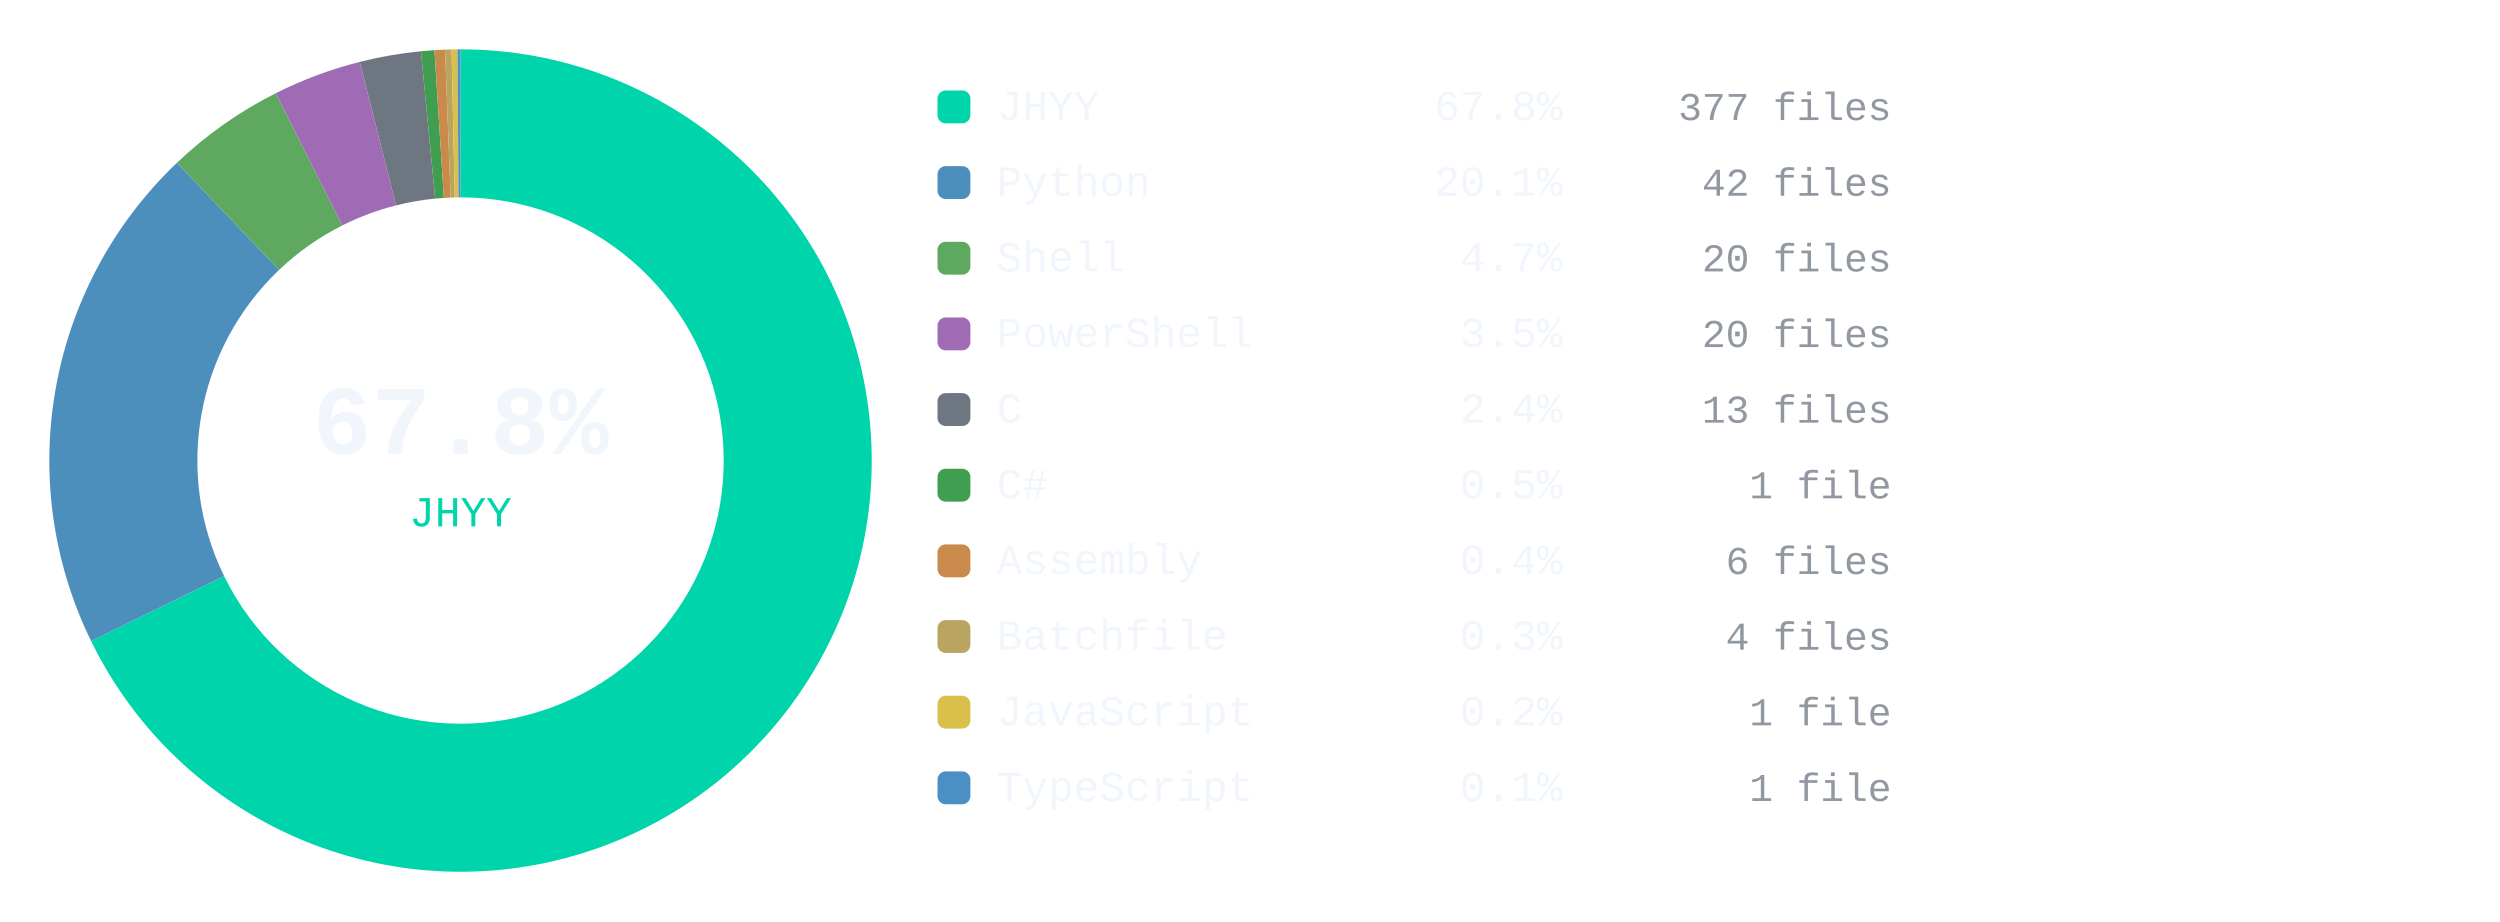
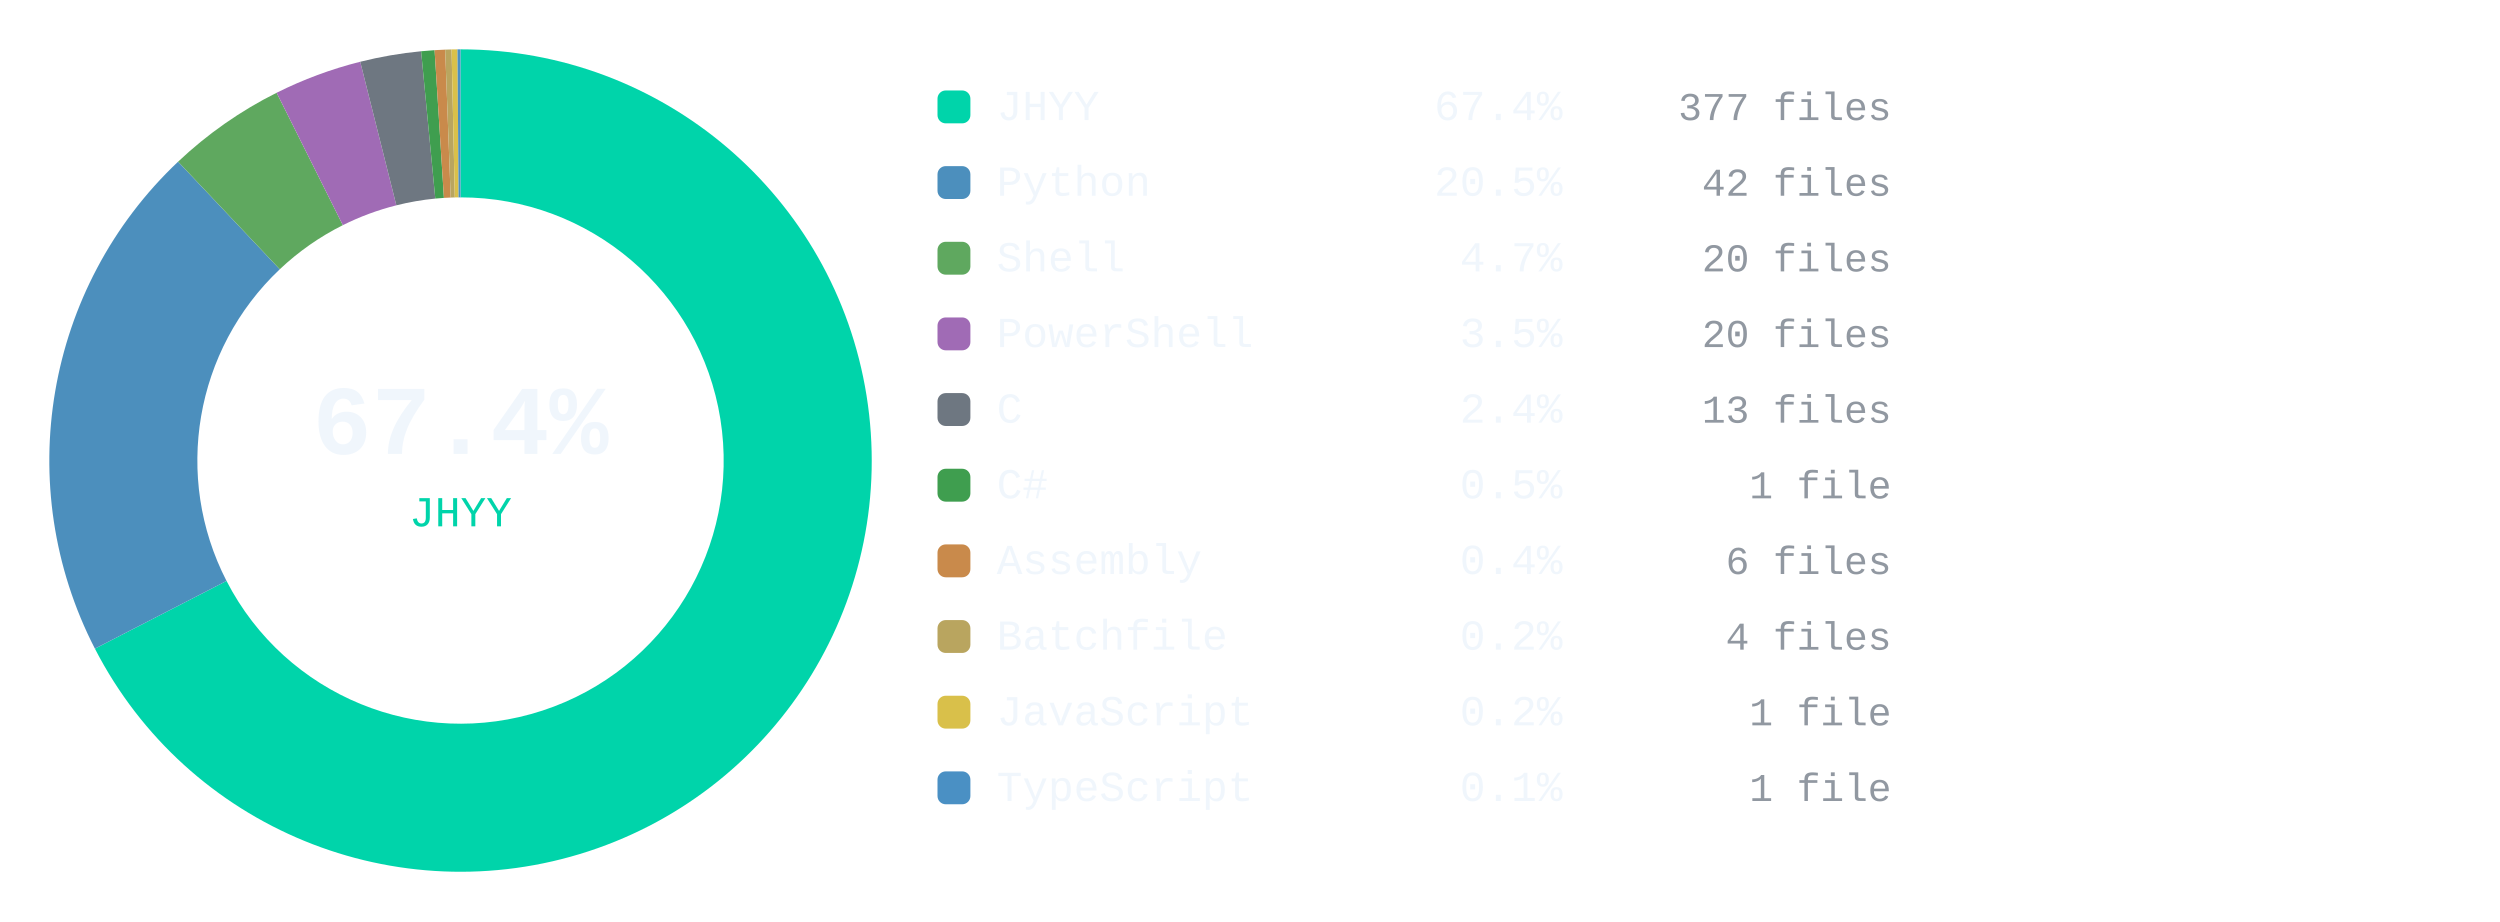
<svg xmlns="http://www.w3.org/2000/svg" width="760" height="280" viewBox="0 0 760 280" role="img" aria-label="Language composition by code lines">
-   <path d="M 140.00 15.00 A 125.0 125.0 0 1 1 27.70 194.90 L 68.13 175.13 A 80.0 80.0 0 1 0 140.00 60.00 Z" fill="#00d4aa" />
-   <path d="M 27.70 194.90 A 125.0 125.0 0 0 1 53.81 49.47 L 84.84 82.06 A 80.0 80.0 0 0 0 68.13 175.13 Z" fill="#4c8fbd" />
-   <path d="M 53.81 49.47 A 125.0 125.0 0 0 1 83.84 28.33 L 104.06 68.53 A 80.0 80.0 0 0 0 84.84 82.06 Z" fill="#5fa85f" />
-   <path d="M 83.84 28.33 A 125.0 125.0 0 0 1 109.37 18.81 L 120.40 62.44 A 80.0 80.0 0 0 0 104.06 68.53 Z" fill="#a06bb5" />
-   <path d="M 109.37 18.81 A 125.0 125.0 0 0 1 127.97 15.58 L 132.30 60.37 A 80.0 80.0 0 0 0 120.40 62.44 Z" fill="#6e7781" />
-   <path d="M 127.97 15.58 A 125.0 125.0 0 0 1 132.07 15.25 L 134.93 60.16 A 80.0 80.0 0 0 0 132.30 60.37 Z" fill="#3f9e4f" />
-   <path d="M 132.07 15.25 A 125.0 125.0 0 0 1 135.30 15.09 L 136.99 60.06 A 80.0 80.0 0 0 0 134.93 60.16 Z" fill="#c98a4b" />
-   <path d="M 135.30 15.09 A 125.0 125.0 0 0 1 137.27 15.03 L 138.25 60.02 A 80.0 80.0 0 0 0 136.99 60.06 Z" fill="#b9a55f" />
-   <path d="M 137.27 15.03 A 125.0 125.0 0 0 1 139.07 15.00 L 139.40 60.00 A 80.0 80.0 0 0 0 138.25 60.02 Z" fill="#d9c04a" />
-   <path d="M 139.07 15.00 A 125.0 125.0 0 0 1 140.00 15.00 L 140.00 60.00 A 80.0 80.0 0 0 0 139.40 60.00 Z" fill="#4a90c4" />
-   <text x="140.0" y="138.0" font-family="SFMono-Regular,Consolas,Liberation Mono,monospace" font-size="30" font-weight="700" fill="#f0f6fc" text-anchor="middle">67.8%</text>
+   <path d="M 140.00 15.00 A 125.0 125.0 0 1 1 28.85 197.19 L 68.86 176.60 A 80.0 80.0 0 1 0 140.00 60.00 Z" fill="#00d4aa" />
+   <path d="M 28.85 197.19 A 125.0 125.0 0 0 1 54.14 49.15 L 85.05 81.86 A 80.0 80.0 0 0 0 68.86 176.60 Z" fill="#4c8fbd" />
+   <path d="M 54.14 49.15 A 125.0 125.0 0 0 1 84.09 28.20 L 104.22 68.45 A 80.0 80.0 0 0 0 85.05 81.86 Z" fill="#5fa85f" />
+   <path d="M 84.09 28.20 A 125.0 125.0 0 0 1 109.51 18.77 L 120.49 62.42 A 80.0 80.0 0 0 0 104.22 68.45 Z" fill="#a06bb5" />
+   <path d="M 109.51 18.77 A 125.0 125.0 0 0 1 128.02 15.58 L 132.33 60.37 A 80.0 80.0 0 0 0 120.49 62.42 Z" fill="#6e7781" />
+   <path d="M 128.02 15.58 A 125.0 125.0 0 0 1 132.11 15.25 L 134.95 60.16 A 80.0 80.0 0 0 0 132.33 60.37 Z" fill="#3f9e4f" />
+   <path d="M 132.11 15.25 A 125.0 125.0 0 0 1 135.33 15.09 L 137.01 60.06 A 80.0 80.0 0 0 0 134.95 60.16 Z" fill="#c98a4b" />
+   <path d="M 135.33 15.09 A 125.0 125.0 0 0 1 137.28 15.03 L 138.26 60.02 A 80.0 80.0 0 0 0 137.01 60.06 Z" fill="#b9a55f" />
+   <path d="M 137.28 15.03 A 125.0 125.0 0 0 1 139.07 15.00 L 139.41 60.00 A 80.0 80.0 0 0 0 138.26 60.02 Z" fill="#d9c04a" />
+   <path d="M 139.07 15.00 A 125.0 125.0 0 0 1 140.00 15.00 L 140.00 60.00 A 80.0 80.0 0 0 0 139.41 60.00 Z" fill="#4a90c4" />
+   <text x="140.0" y="138.0" font-family="SFMono-Regular,Consolas,Liberation Mono,monospace" font-size="30" font-weight="700" fill="#f0f6fc" text-anchor="middle">67.4%</text>
  <text x="140.0" y="160.0" font-family="SFMono-Regular,Consolas,Liberation Mono,monospace" font-size="13" fill="#00d4aa" text-anchor="middle">JHYY</text>
  <rect x="285" y="27.5" width="10" height="10" rx="2.5" fill="#00d4aa" />
  <text x="303" y="36.5" font-family="SFMono-Regular,Consolas,Liberation Mono,monospace" font-size="13" fill="#f0f6fc">JHYY</text>
-   <text x="475" y="36.5" font-family="SFMono-Regular,Consolas,Liberation Mono,monospace" font-size="13" fill="#f0f6fc" text-anchor="end">67.8%</text>
+   <text x="475" y="36.5" font-family="SFMono-Regular,Consolas,Liberation Mono,monospace" font-size="13" fill="#f0f6fc" text-anchor="end">67.4%</text>
  <text x="575" y="36.5" font-family="SFMono-Regular,Consolas,Liberation Mono,monospace" font-size="12" fill="#9198a1" text-anchor="end">377 files</text>
  <rect x="285" y="50.5" width="10" height="10" rx="2.5" fill="#4c8fbd" />
  <text x="303" y="59.5" font-family="SFMono-Regular,Consolas,Liberation Mono,monospace" font-size="13" fill="#f0f6fc">Python</text>
-   <text x="475" y="59.5" font-family="SFMono-Regular,Consolas,Liberation Mono,monospace" font-size="13" fill="#f0f6fc" text-anchor="end">20.1%</text>
+   <text x="475" y="59.5" font-family="SFMono-Regular,Consolas,Liberation Mono,monospace" font-size="13" fill="#f0f6fc" text-anchor="end">20.5%</text>
  <text x="575" y="59.5" font-family="SFMono-Regular,Consolas,Liberation Mono,monospace" font-size="12" fill="#9198a1" text-anchor="end">42 files</text>
  <rect x="285" y="73.5" width="10" height="10" rx="2.5" fill="#5fa85f" />
  <text x="303" y="82.5" font-family="SFMono-Regular,Consolas,Liberation Mono,monospace" font-size="13" fill="#f0f6fc">Shell</text>
  <text x="475" y="82.5" font-family="SFMono-Regular,Consolas,Liberation Mono,monospace" font-size="13" fill="#f0f6fc" text-anchor="end">4.7%</text>
  <text x="575" y="82.5" font-family="SFMono-Regular,Consolas,Liberation Mono,monospace" font-size="12" fill="#9198a1" text-anchor="end">20 files</text>
  <rect x="285" y="96.5" width="10" height="10" rx="2.5" fill="#a06bb5" />
  <text x="303" y="105.5" font-family="SFMono-Regular,Consolas,Liberation Mono,monospace" font-size="13" fill="#f0f6fc">PowerShell</text>
  <text x="475" y="105.5" font-family="SFMono-Regular,Consolas,Liberation Mono,monospace" font-size="13" fill="#f0f6fc" text-anchor="end">3.5%</text>
  <text x="575" y="105.5" font-family="SFMono-Regular,Consolas,Liberation Mono,monospace" font-size="12" fill="#9198a1" text-anchor="end">20 files</text>
  <rect x="285" y="119.5" width="10" height="10" rx="2.5" fill="#6e7781" />
  <text x="303" y="128.5" font-family="SFMono-Regular,Consolas,Liberation Mono,monospace" font-size="13" fill="#f0f6fc">C</text>
  <text x="475" y="128.5" font-family="SFMono-Regular,Consolas,Liberation Mono,monospace" font-size="13" fill="#f0f6fc" text-anchor="end">2.4%</text>
  <text x="575" y="128.5" font-family="SFMono-Regular,Consolas,Liberation Mono,monospace" font-size="12" fill="#9198a1" text-anchor="end">13 files</text>
  <rect x="285" y="142.5" width="10" height="10" rx="2.5" fill="#3f9e4f" />
  <text x="303" y="151.5" font-family="SFMono-Regular,Consolas,Liberation Mono,monospace" font-size="13" fill="#f0f6fc">C#</text>
  <text x="475" y="151.5" font-family="SFMono-Regular,Consolas,Liberation Mono,monospace" font-size="13" fill="#f0f6fc" text-anchor="end">0.5%</text>
  <text x="575" y="151.5" font-family="SFMono-Regular,Consolas,Liberation Mono,monospace" font-size="12" fill="#9198a1" text-anchor="end">1 file</text>
  <rect x="285" y="165.5" width="10" height="10" rx="2.5" fill="#c98a4b" />
  <text x="303" y="174.5" font-family="SFMono-Regular,Consolas,Liberation Mono,monospace" font-size="13" fill="#f0f6fc">Assembly</text>
  <text x="475" y="174.5" font-family="SFMono-Regular,Consolas,Liberation Mono,monospace" font-size="13" fill="#f0f6fc" text-anchor="end">0.4%</text>
  <text x="575" y="174.5" font-family="SFMono-Regular,Consolas,Liberation Mono,monospace" font-size="12" fill="#9198a1" text-anchor="end">6 files</text>
  <rect x="285" y="188.5" width="10" height="10" rx="2.5" fill="#b9a55f" />
  <text x="303" y="197.5" font-family="SFMono-Regular,Consolas,Liberation Mono,monospace" font-size="13" fill="#f0f6fc">Batchfile</text>
-   <text x="475" y="197.5" font-family="SFMono-Regular,Consolas,Liberation Mono,monospace" font-size="13" fill="#f0f6fc" text-anchor="end">0.3%</text>
+   <text x="475" y="197.5" font-family="SFMono-Regular,Consolas,Liberation Mono,monospace" font-size="13" fill="#f0f6fc" text-anchor="end">0.2%</text>
  <text x="575" y="197.5" font-family="SFMono-Regular,Consolas,Liberation Mono,monospace" font-size="12" fill="#9198a1" text-anchor="end">4 files</text>
  <rect x="285" y="211.5" width="10" height="10" rx="2.5" fill="#d9c04a" />
  <text x="303" y="220.5" font-family="SFMono-Regular,Consolas,Liberation Mono,monospace" font-size="13" fill="#f0f6fc">JavaScript</text>
  <text x="475" y="220.5" font-family="SFMono-Regular,Consolas,Liberation Mono,monospace" font-size="13" fill="#f0f6fc" text-anchor="end">0.2%</text>
  <text x="575" y="220.5" font-family="SFMono-Regular,Consolas,Liberation Mono,monospace" font-size="12" fill="#9198a1" text-anchor="end">1 file</text>
  <rect x="285" y="234.5" width="10" height="10" rx="2.5" fill="#4a90c4" />
  <text x="303" y="243.5" font-family="SFMono-Regular,Consolas,Liberation Mono,monospace" font-size="13" fill="#f0f6fc">TypeScript</text>
  <text x="475" y="243.5" font-family="SFMono-Regular,Consolas,Liberation Mono,monospace" font-size="13" fill="#f0f6fc" text-anchor="end">0.1%</text>
  <text x="575" y="243.5" font-family="SFMono-Regular,Consolas,Liberation Mono,monospace" font-size="12" fill="#9198a1" text-anchor="end">1 file</text>
</svg>
